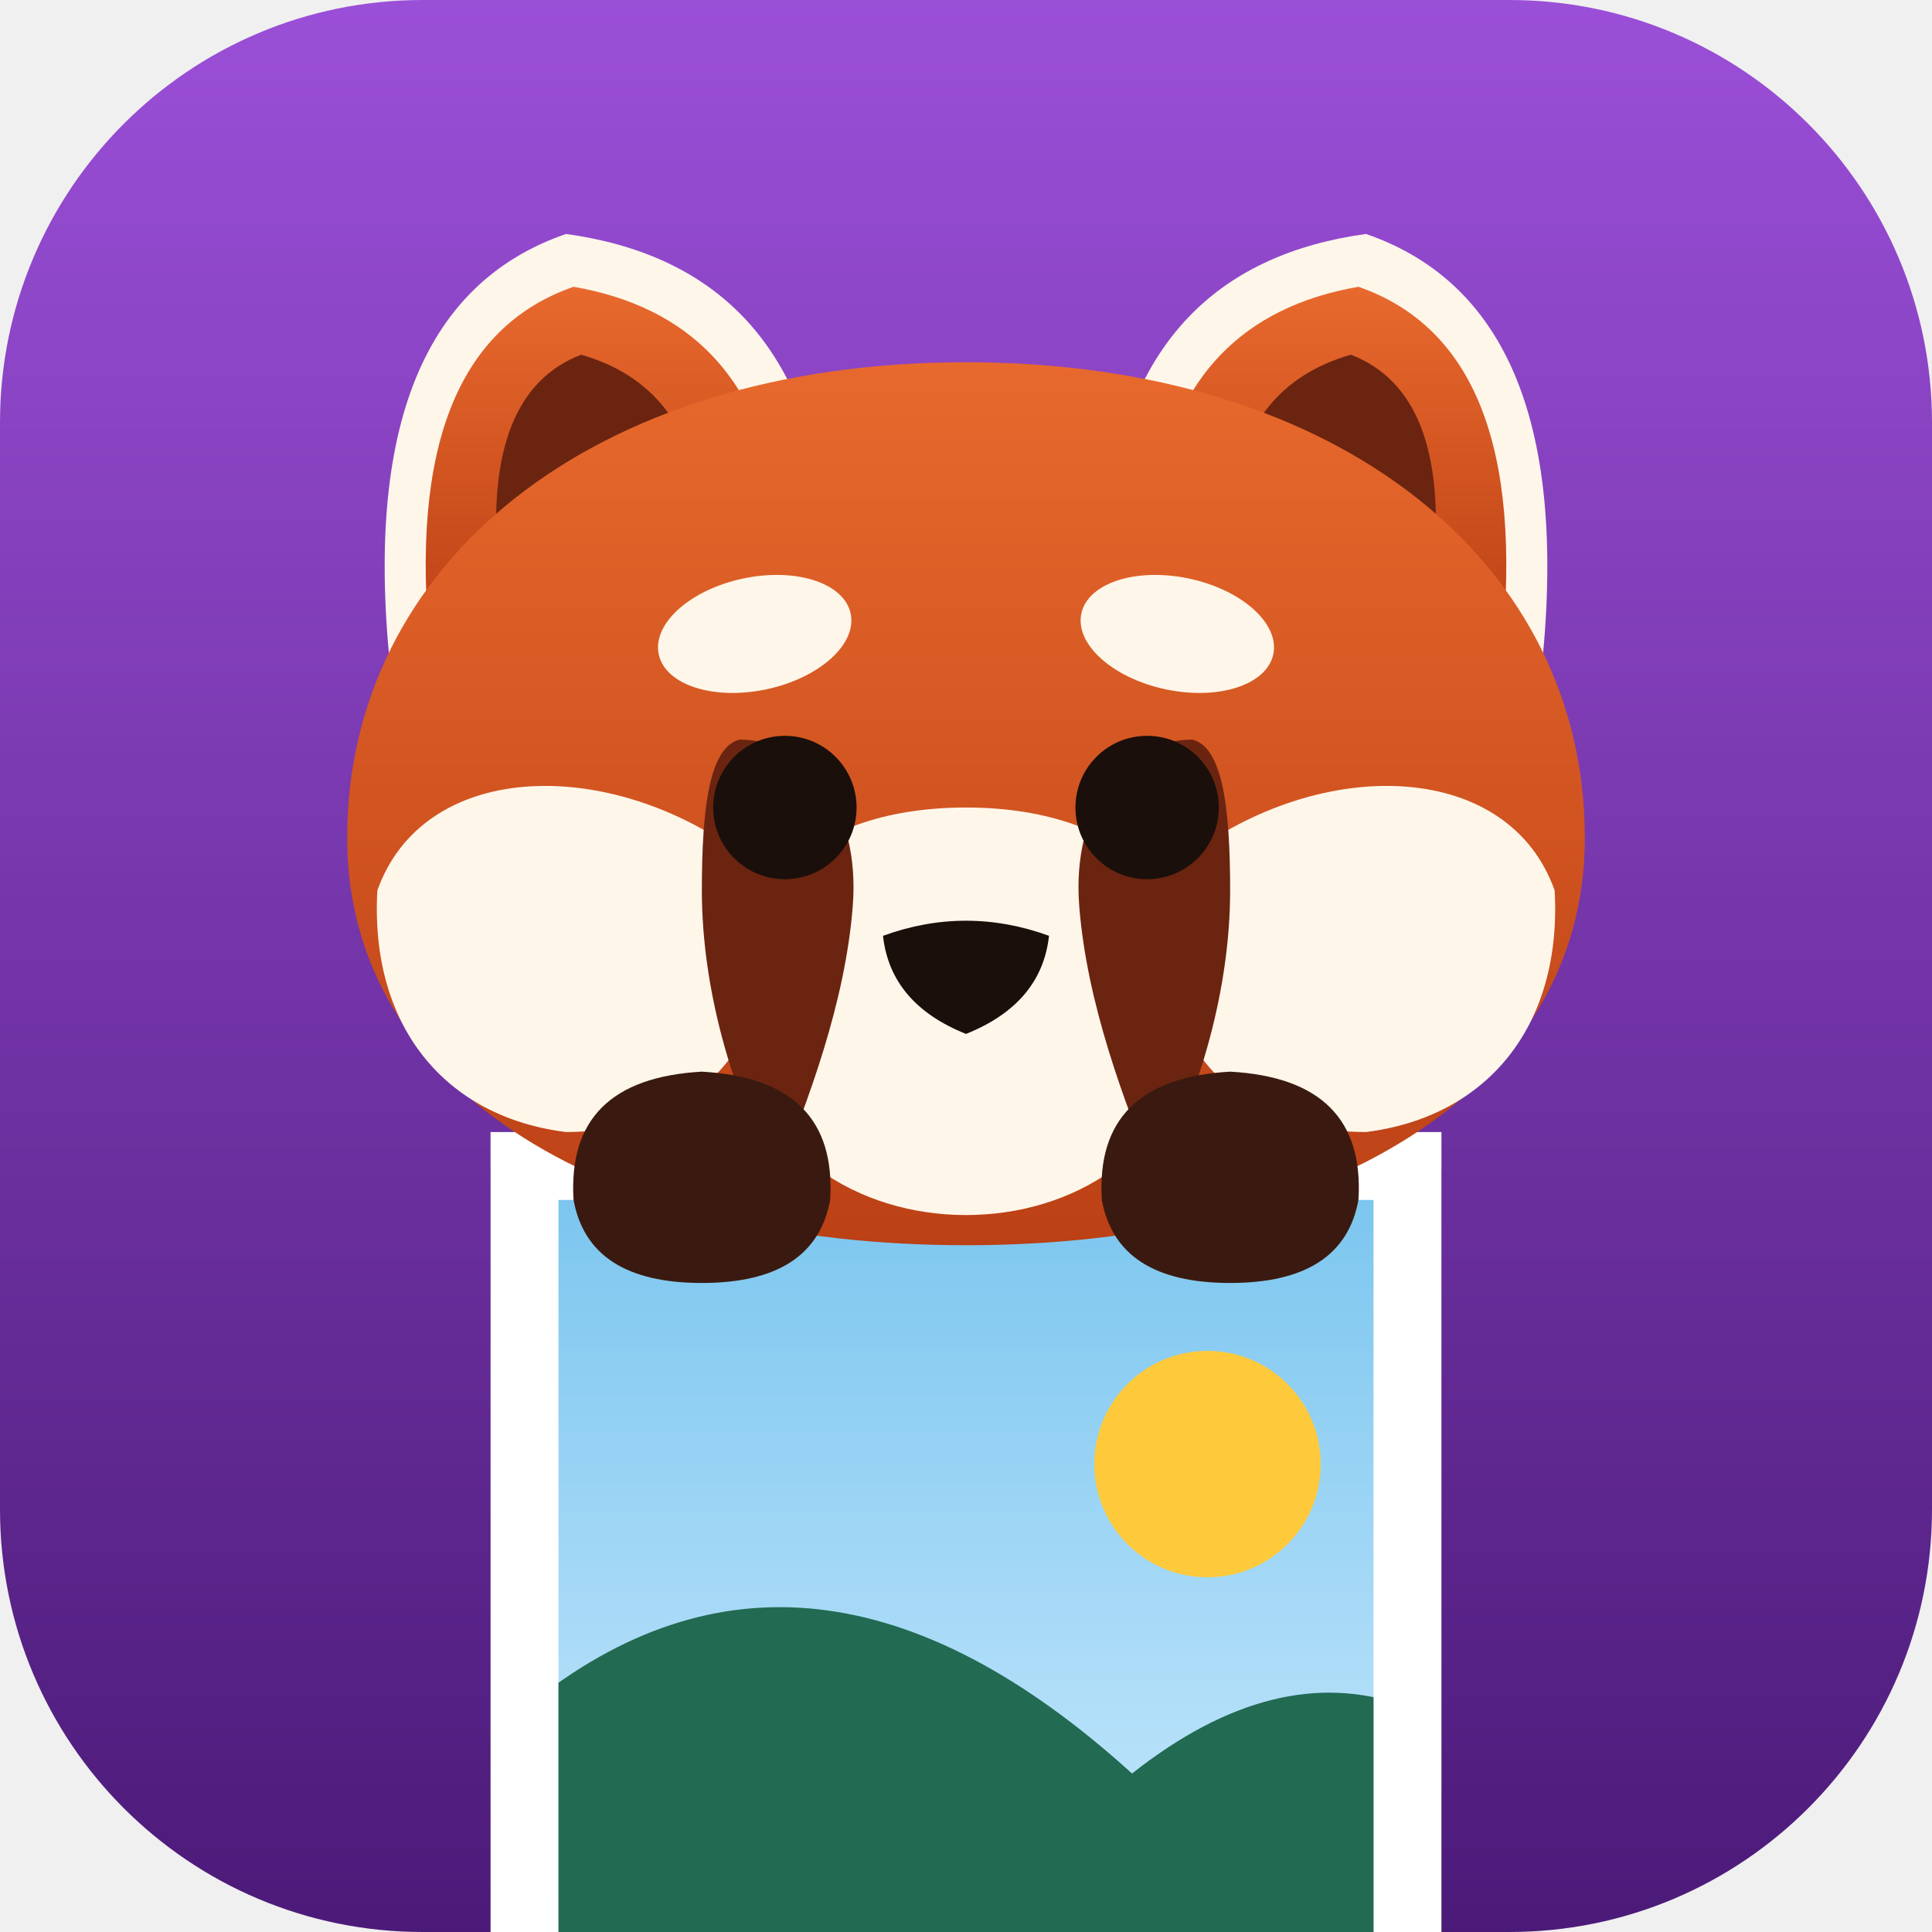
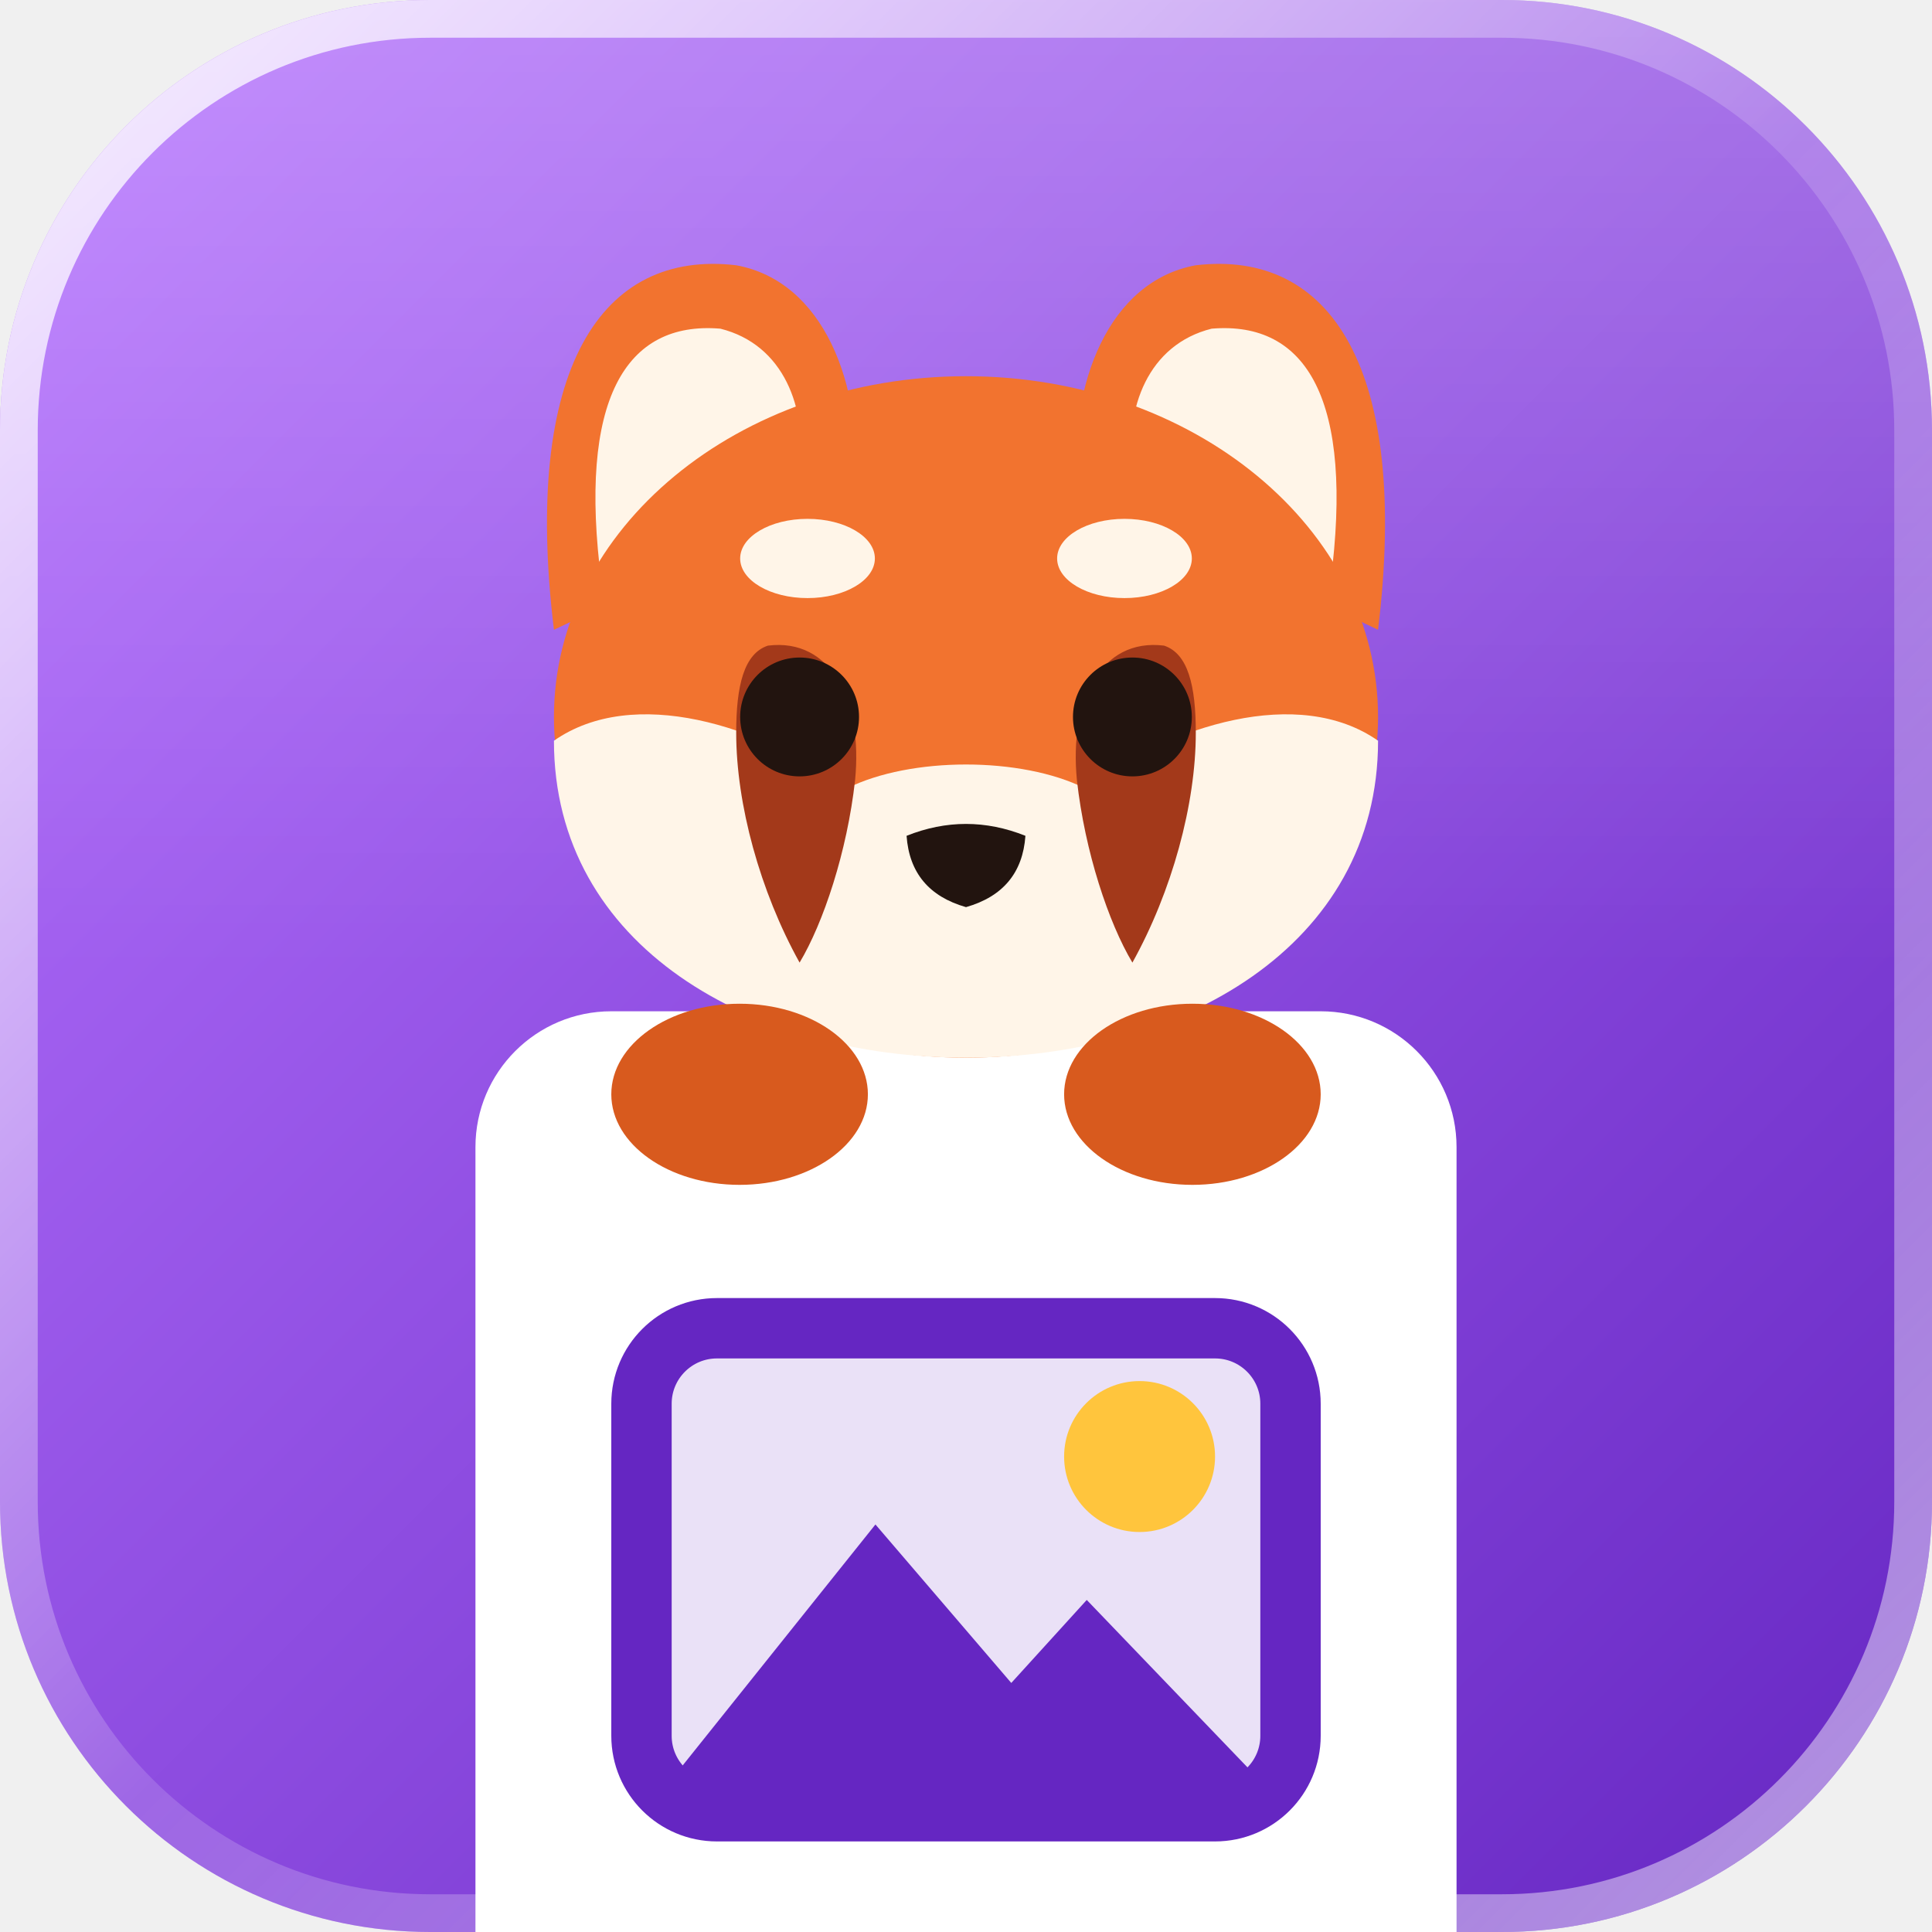
<svg xmlns="http://www.w3.org/2000/svg" viewBox="0 0 512 512">
  <defs>
-     <linearGradient id="bg" x1="0" y1="0" x2="0" y2="1">
-       <stop offset="0" stop-color="#9b4fd8" />
-       <stop offset="1" stop-color="#4b1a78" />
+     <linearGradient id="bg" x1="0" y1="0" x2="1" y2="1">
+       <stop offset="0" stop-color="#b673ff" />
+       <stop offset="1" stop-color="#6526c2" />
    </linearGradient>
-     <linearGradient id="fur" x1="0" y1="0" x2="0" y2="1">
-       <stop offset="0" stop-color="#e8692d" />
-       <stop offset="1" stop-color="#bb4015" />
-     </linearGradient>
-     <linearGradient id="sky" x1="0" y1="0" x2="0" y2="1">
-       <stop offset="0" stop-color="#7cc6ef" />
-       <stop offset="1" stop-color="#d6efff" />
+     <linearGradient id="gloss" x1="0" y1="0" x2="0" y2="1">
+       <stop offset="0" stop-color="#ffffff" stop-opacity="0.22" />
+       <stop offset="0.5" stop-color="#ffffff" stop-opacity="0" />
    </linearGradient>
    <clipPath id="tile">
-       <rect width="512" height="512" rx="112" />
+       <rect width="512" height="512" rx="114" />
    </clipPath>
-     <clipPath id="picture">
-       <rect x="148" y="318" width="216" height="230" />
-     </clipPath>
+     <filter id="shadow" x="-20%" y="-20%" width="140%" height="140%">
+       <feDropShadow dx="0" dy="10" stdDeviation="12" flood-color="#000000" flood-opacity="0.28" />
+     </filter>
+     <filter id="blur" x="-50%" y="-50%" width="200%" height="200%">
+       <feGaussianBlur stdDeviation="46" />
+     </filter>
+     <linearGradient id="sheen" x1="0" y1="0" x2="1" y2="1">
+       <stop offset="0" stop-color="#ffffff" stop-opacity="0.34" />
+       <stop offset="0.45" stop-color="#ffffff" stop-opacity="0.06" />
+       <stop offset="1" stop-color="#ffffff" stop-opacity="0" />
+     </linearGradient>
+     <linearGradient id="rim" x1="0" y1="0" x2="1" y2="1">
+       <stop offset="0" stop-color="#ffffff" stop-opacity="0.85" />
+       <stop offset="0.5" stop-color="#ffffff" stop-opacity="0.15" />
+       <stop offset="1" stop-color="#ffffff" stop-opacity="0.5" />
+     </linearGradient>
  </defs>
  <g clip-path="url(#tile)">
    <rect width="512" height="512" fill="url(#bg)" />
-     <path d="M130 300 H382 V540 H130 Z" transform="translate(0 10)" fill="#06171b" opacity="0.45" />
-     <path d="M130 300 H382 V540 H130 Z" fill="#ffffff" />
-     <g clip-path="url(#picture)">
-       <rect x="148" y="318" width="216" height="230" fill="url(#sky)" />
-       <circle cx="320" cy="388" r="30" fill="#ffc93c" />
-       <path d="M140 548 V452 Q214 392 300 470 Q338 440 372 452 V548 Z" fill="#226a52" />
+     <rect width="512" height="512" fill="url(#gloss)" />
+     <rect x="126" y="268" width="260" height="300" rx="36" fill="#ffffff" />
+     <rect x="170" y="352" width="172" height="128" rx="20" fill="#6526c2" opacity="0.14" />
+     <rect x="170" y="352" width="172" height="128" rx="20" fill="none" stroke="#6526c2" stroke-width="16" />
+     <circle cx="302" cy="386" r="20" fill="#ffc53d" />
+     <path d="M176 474 L232 404 L268 446 L288 424 L336 474 Z" fill="#6526c2" />
+     <g transform="translate(256 190) scale(1.05)">
+       <g>
+         <path d="M-104 -22 C-112 -88 -92 -118 -58 -114 C-36 -110 -26 -84 -28 -58 Z" fill="#f2732f" />
+         <path d="M-92 -34 C-98 -80 -86 -100 -62 -98 C-46 -94 -40 -78 -42 -62 Z" fill="#fff5e8" />
+       </g>
+       <g transform="scale(-1 1)">
+         <path d="M-104 -22 C-112 -88 -92 -118 -58 -114 C-36 -110 -26 -84 -28 -58 Z" fill="#f2732f" />
+         <path d="M-92 -34 C-98 -80 -86 -100 -62 -98 C-46 -94 -40 -78 -42 -62 Z" fill="#fff5e8" />
+       </g>
+       <ellipse cx="0" cy="0" rx="104" ry="86" fill="#f2732f" />
+       <path d="M-104 6 C-104 58 -54 86 0 86 C54 86 104 58 104 6 C84 -8 52 2 30 18 C14 10 -14 10 -30 18 C-52 2 -84 -8 -104 6 Z" fill="#fff5e8" />
+       <ellipse cx="-40" cy="-40" rx="17" ry="10" fill="#fff5e8" />
+       <ellipse cx="40" cy="-40" rx="17" ry="10" fill="#fff5e8" />
+       <path transform="scale(1 1)" d="M-50 -18 C-34 -20 -26 -4 -28 16 C-30 34 -36 52 -42 62 C-52 44 -58 22 -58 4 C-58 -8 -56 -16 -50 -18 Z" fill="#a3391a" />
+       <path transform="scale(-1 1)" d="M-50 -18 C-34 -20 -26 -4 -28 16 C-30 34 -36 52 -42 62 C-52 44 -58 22 -58 4 C-58 -8 -56 -16 -50 -18 Z" fill="#a3391a" />
+       <circle cx="-42" cy="0" r="15" fill="#22140f" />
+       <circle cx="42" cy="0" r="15" fill="#22140f" />
+       <path d="M-15 30 Q0 24 15 30 Q14 44 0 48 Q-14 44 -15 30 Z" fill="#22140f" />
    </g>
-     <g>
-       <path d="M104 182 Q92 82 150 62 Q208 70 218 130 Z" fill="#fff6ea" />
-       <path d="M114 172 Q106 92 152 76 Q198 84 206 132 Z" fill="url(#fur)" />
-       <path d="M132 150 Q128 104 154 94 Q182 102 186 134 Z" fill="#6b2410" />
-     </g>
-     <g transform="translate(512 0) scale(-1 1)">
-       <path d="M104 182 Q92 82 150 62 Q208 70 218 130 Z" fill="#fff6ea" />
-       <path d="M114 172 Q106 92 152 76 Q198 84 206 132 Z" fill="url(#fur)" />
-       <path d="M132 150 Q128 104 154 94 Q182 102 186 134 Z" fill="#6b2410" />
-     </g>
-     <path d="M256 96 C356 96 420 150 420 222 C420 290 350 330 256 330 C162 330 92 290 92 222 C92 150 156 96 256 96 Z" fill="url(#fur)" />
-     <ellipse cx="200" cy="168" rx="26" ry="15" fill="#fff6ea" transform="rotate(-12 200 168)" />
-     <ellipse cx="312" cy="168" rx="26" ry="15" fill="#fff6ea" transform="rotate(12 312 168)" />
-     <path d="M100 236 C112 202 160 200 196 226 C214 258 196 300 150 300 C118 296 98 272 100 236 Z" fill="#fff6ea" />
-     <path d="M412 236 C400 202 352 200 316 226 C298 258 316 300 362 300 C394 296 414 272 412 236 Z" fill="#fff6ea" />
-     <path d="M256 214 C300 214 322 240 318 272 C312 306 284 322 256 322 C228 322 200 306 194 272 C190 240 212 214 256 214 Z" fill="#fff6ea" />
-     <path d="M196 196 C214 196 228 214 226 240 C224 266 214 292 206 312 C194 290 186 262 186 236 C186 214 188 198 196 196 Z" fill="#6b2410" />
-     <path d="M316 196 C298 196 284 214 286 240 C288 266 298 292 306 312 C318 290 326 262 326 236 C326 214 324 198 316 196 Z" fill="#6b2410" />
-     <circle cx="208" cy="214" r="19" fill="#1a0f0b" />
-     <circle cx="304" cy="214" r="19" fill="#1a0f0b" />
-     <path d="M234 248 Q256 240 278 248 Q276 266 256 274 Q236 266 234 248 Z" fill="#1a0f0b" />
-     <path d="M152 318 Q150 286 186 284 Q222 286 220 318 Q216 340 186 340 Q156 340 152 318 Z" fill="#3a1a10" />
-     <path d="M292 318 Q290 286 326 284 Q362 286 360 318 Q356 340 326 340 Q296 340 292 318 Z" fill="#3a1a10" />
+     <ellipse cx="196" cy="290" rx="34" ry="24" fill="#d85a1e" />
+     <ellipse cx="316" cy="290" rx="34" ry="24" fill="#d85a1e" />
+     <rect x="5.0" y="5.0" width="502" height="502" rx="109.0" fill="none" stroke="url(#rim)" stroke-width="10" />
  </g>
</svg>
